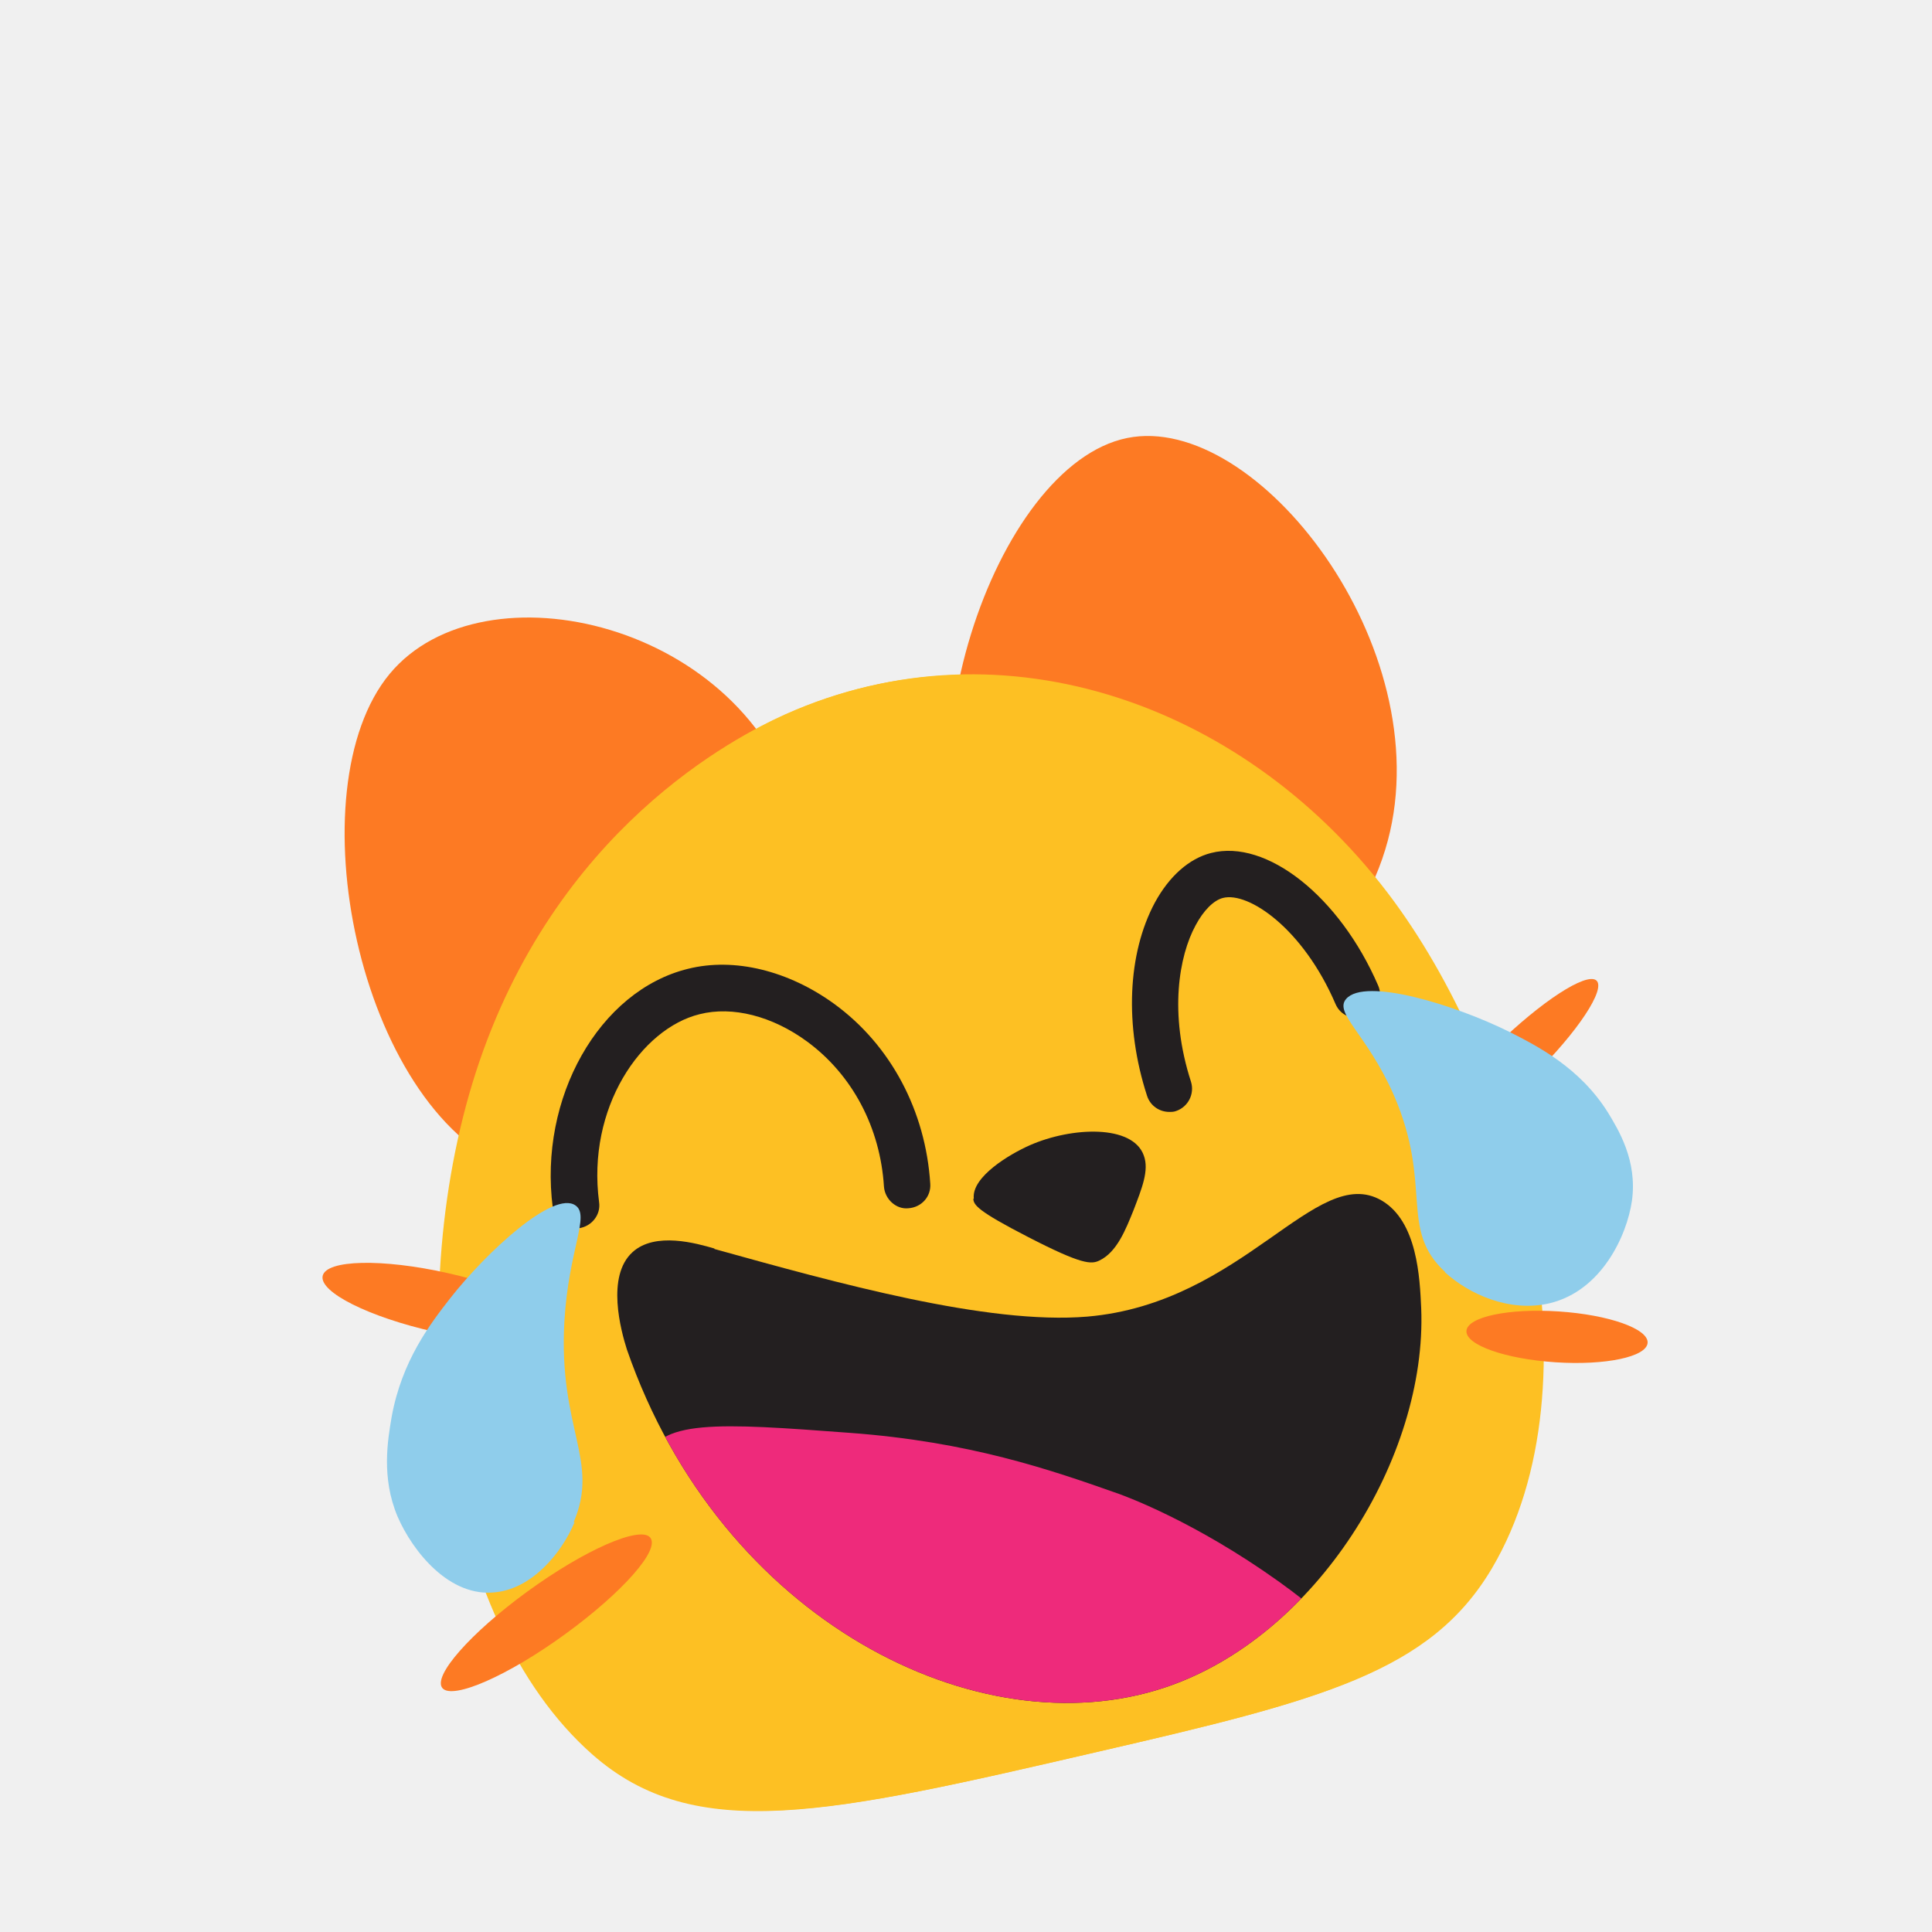
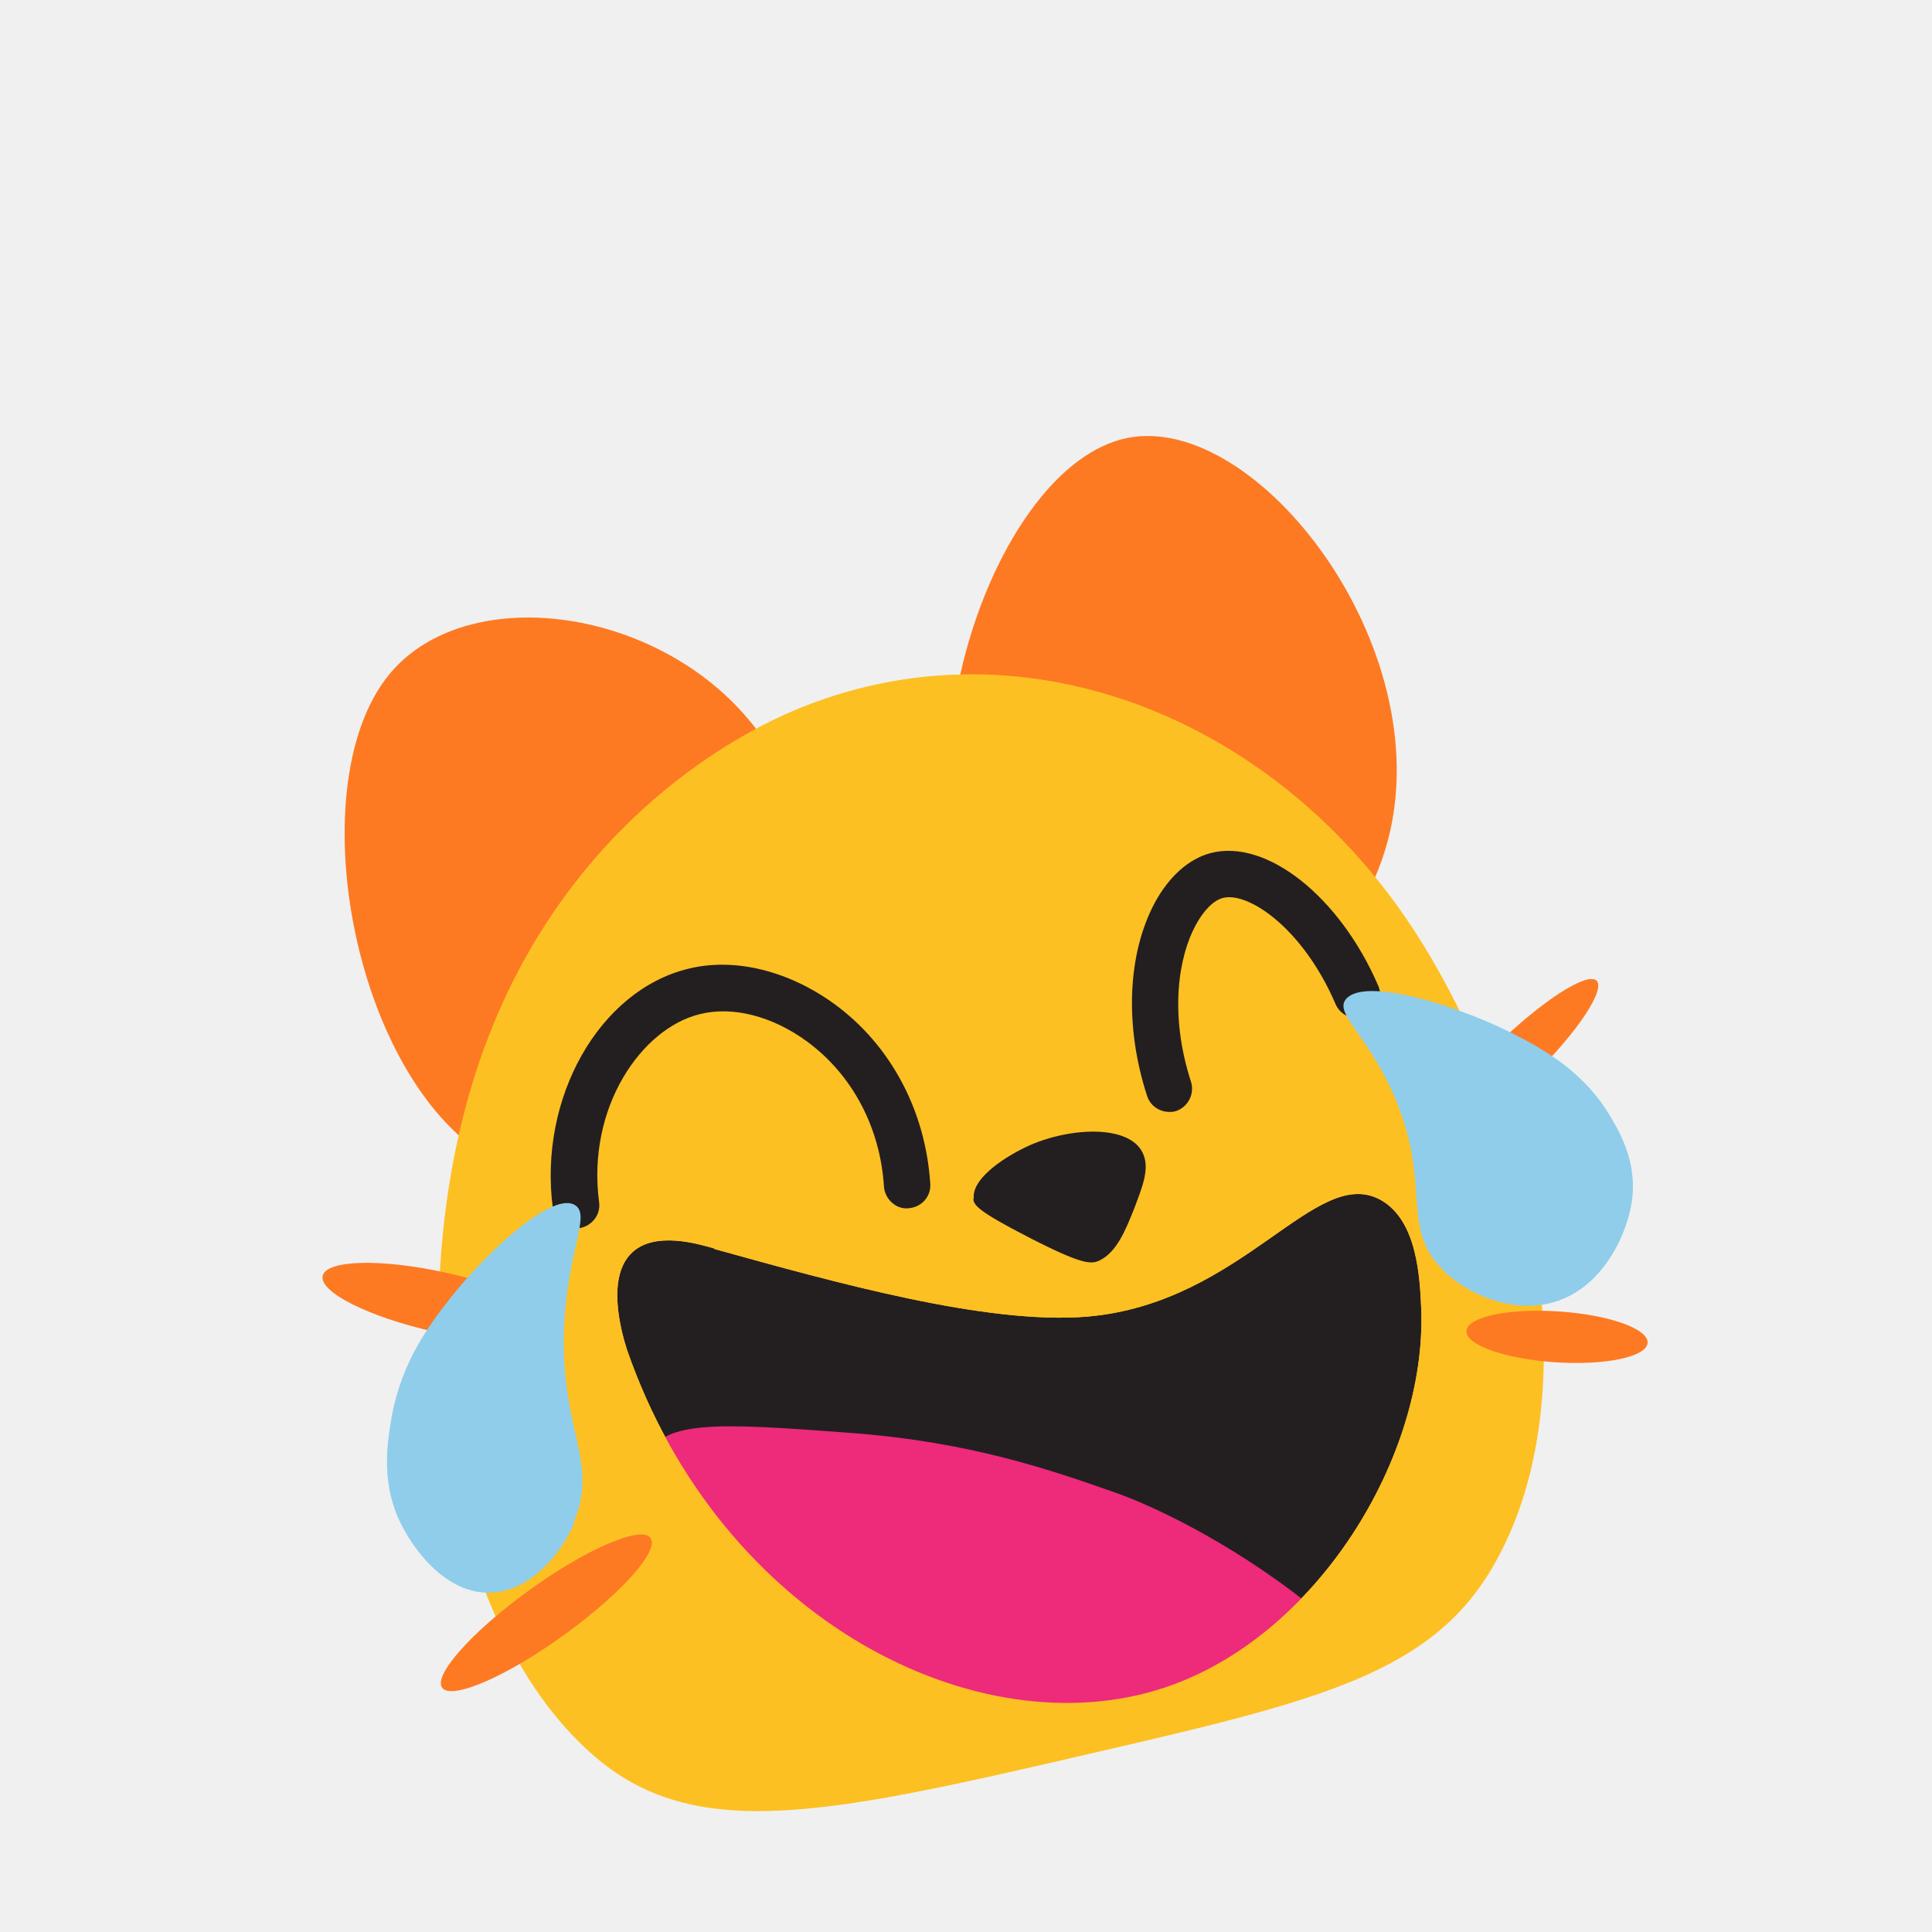
<svg xmlns="http://www.w3.org/2000/svg" width="256" height="256" viewBox="0 0 256 256" fill="none">
  <path d="M105.835 107.935C109.333 121.006 105.405 138.435 94.727 148.439C87.362 155.312 76.807 158.626 67.785 154.943C47.349 146.659 39.003 104.497 51.645 89.277C64.042 74.365 98.961 82.465 105.773 107.935H105.835Z" fill="#FD7A23" />
  <path d="M183.897 111.37C180.399 124.564 168.739 136.102 155.299 136.715C146.032 137.145 135.968 132.482 130.444 123.153C118.048 102.042 131.795 61.599 149.347 58.039C166.53 54.541 190.71 85.717 183.897 111.37Z" fill="#FD7A23" />
  <path d="M184.45 119.469C201.511 142.728 211.943 183.233 197.461 207.842C189.298 221.651 174.877 225.333 145.357 232.145C109.824 240.368 92.088 244.48 78.464 232.452C58.211 214.593 53.056 173.107 63.06 142.053C73.493 109.834 97.488 97.622 103.994 94.676C132.777 81.788 165.363 93.51 184.45 119.469Z" fill="#FDC023" />
  <path d="M184.696 119.408C201.756 142.669 212.19 183.172 197.706 207.782C189.544 221.59 175.122 225.273 145.602 232.084C110.07 240.308 92.333 244.419 78.709 232.391C58.457 214.532 53.302 173.046 63.305 141.993C73.738 109.774 97.734 97.561 104.239 94.615C133.022 81.728 165.61 93.449 184.696 119.408Z" fill="#FDC023" />
-   <path d="M94.665 165.436C92.334 164.761 86.81 163.165 83.803 165.926C80.305 169.119 82.269 176.298 83.067 178.815C95.525 214.777 129.646 231.839 154.317 223.615C174.447 216.926 189.114 193.052 188.317 173.352C188.132 169.364 187.825 161.815 183.039 159.053C174.385 154.083 164.811 172.677 144.068 174.458C130.813 175.562 110.805 169.978 94.665 165.497V165.436Z" fill="#231F20" />
  <mask id="mask0_1_682" style="mask-type:luminance" maskUnits="userSpaceOnUse" x="81" y="158" width="108" height="68">
    <path d="M94.665 165.436C92.334 164.761 86.81 163.165 83.803 165.926C80.305 169.119 82.269 176.298 83.067 178.815C95.525 214.777 129.646 231.839 154.317 223.615C174.447 216.926 189.114 193.052 188.317 173.352C188.132 169.364 187.825 161.815 183.039 159.053C174.385 154.083 164.811 172.677 144.068 174.458C130.813 175.562 110.805 169.978 94.665 165.497V165.436Z" fill="white" />
  </mask>
  <g mask="url(#mask0_1_682)">
+     <path d="M94.665 165.436C92.334 164.761 86.81 163.165 83.803 165.926C80.305 169.119 82.269 176.298 83.067 178.815C95.525 214.777 129.646 231.839 154.317 223.615C174.447 216.926 189.114 193.052 188.317 173.352C188.132 169.364 187.825 161.815 183.039 159.053C174.385 154.083 164.811 172.677 144.068 174.458C130.813 175.562 110.805 169.978 94.665 165.497V165.436Z" fill="#231F20" />
    <path d="M170.581 243.988C167.144 246.505 164.136 246.811 163.094 246.873C135.661 248.959 115.716 233.186 115.716 233.186C102.889 223.061 84.233 202.993 85.767 193.726C86.749 187.957 95.341 188.57 112.586 189.859C128.419 191.026 139.098 194.708 148.303 197.961C149.285 198.329 158.245 201.582 169.353 209.498C179.05 216.433 180.523 219.869 180.891 222.692C182.118 230.794 175.859 240.122 170.581 243.988Z" fill="#EE2A7B" />
  </g>
  <path d="M74.134 176.102C74.616 173.953 67.983 170.634 59.319 168.689C50.654 166.744 43.239 166.911 42.756 169.06C42.274 171.209 48.907 174.529 57.572 176.473C66.236 178.418 73.651 178.253 74.134 176.102Z" fill="#FD7A23" />
  <path d="M86.319 204.04C86.994 206.127 81.226 212.141 73.554 217.48C65.883 222.819 59.071 225.458 58.457 223.372C57.844 221.285 63.551 215.271 71.222 209.932C78.894 204.593 85.706 201.954 86.319 204.04Z" fill="#FD7A23" />
  <path d="M218.316 177.932C218.439 176.072 213.165 174.21 206.535 173.773C199.907 173.336 194.434 174.49 194.312 176.351C194.189 178.21 199.463 180.073 206.092 180.509C212.721 180.947 218.194 179.793 218.316 177.932Z" fill="#FD7A23" />
  <path d="M189.544 151.077C188.745 149.42 193.102 143.345 199.24 137.576C205.377 131.807 210.961 128.493 211.698 130.15C212.435 131.807 208.138 137.883 202.002 143.652C195.865 149.421 190.28 152.734 189.544 151.077Z" fill="#FD7A23" />
  <path d="M128.972 158.87C129.032 159.667 129.524 160.465 136.213 163.902C143.454 167.645 144.62 167.522 145.664 167.032C147.996 165.926 149.162 162.92 150.205 160.342C151.309 157.458 152.291 155.065 151.556 153.101C150.082 148.989 142.044 149.296 136.458 151.75C133.819 152.916 128.725 155.924 129.032 158.808L128.972 158.87Z" fill="#231F20" />
  <path d="M76.316 162.739C74.782 162.739 73.493 161.634 73.248 160.038C71.345 145.494 79.384 131.256 91.168 128.372C97.305 126.837 104.485 128.617 110.56 133.035C118.048 138.497 122.65 147.211 123.265 156.847C123.387 158.565 122.098 159.976 120.379 160.1C118.785 160.284 117.25 158.934 117.127 157.215C116.636 149.422 112.954 142.424 106.94 138.006C102.337 134.631 97.059 133.281 92.702 134.386C84.969 136.288 77.728 146.782 79.384 159.302C79.63 160.958 78.403 162.493 76.746 162.739C76.623 162.739 76.5 162.739 76.377 162.739H76.316Z" fill="#231F20" />
  <path d="M154.931 147.334C153.642 147.334 152.415 146.535 151.985 145.186C148.978 135.919 149.407 126.345 153.028 119.594C154.931 116.096 157.57 113.764 160.455 113.028C167.819 111.126 177.515 118.796 182.609 130.58C183.284 132.114 182.609 133.955 181.013 134.63C179.479 135.305 177.638 134.63 176.963 133.035C172.667 123.031 165.425 118.122 162.05 118.981C160.823 119.288 159.473 120.638 158.429 122.602C156.22 126.652 154.869 134.262 157.815 143.344C158.307 144.941 157.447 146.658 155.851 147.211C155.545 147.334 155.238 147.334 154.931 147.334Z" fill="#231F20" />
  <path d="M76.132 201.704C74.414 205.816 70.547 210.419 65.76 210.971C59.562 211.77 54.652 205.509 52.688 200.969C50.479 195.752 51.4 190.72 51.891 187.774C53.241 180.286 57.046 175.377 59.623 172.063C64.533 165.803 73.37 157.702 76.255 159.727C78.219 161.078 75.334 165.558 74.782 175.132C73.984 189.369 79.507 193.542 76.009 201.704H76.132Z" fill="#8FCDEB" />
  <path d="M191.447 168.565C194.577 171.449 200.039 173.965 205.378 172.677C212.19 171.019 215.565 163.778 216.24 159.114C216.977 153.774 214.461 149.724 213.049 147.393C209.306 141.439 203.72 138.616 199.977 136.714C192.796 133.154 180.891 129.473 178.375 132.357C176.718 134.259 181.136 137.021 184.696 145.122C189.913 157.15 185.31 162.858 191.509 168.565H191.447Z" fill="#8FCDEB" />
</svg>
